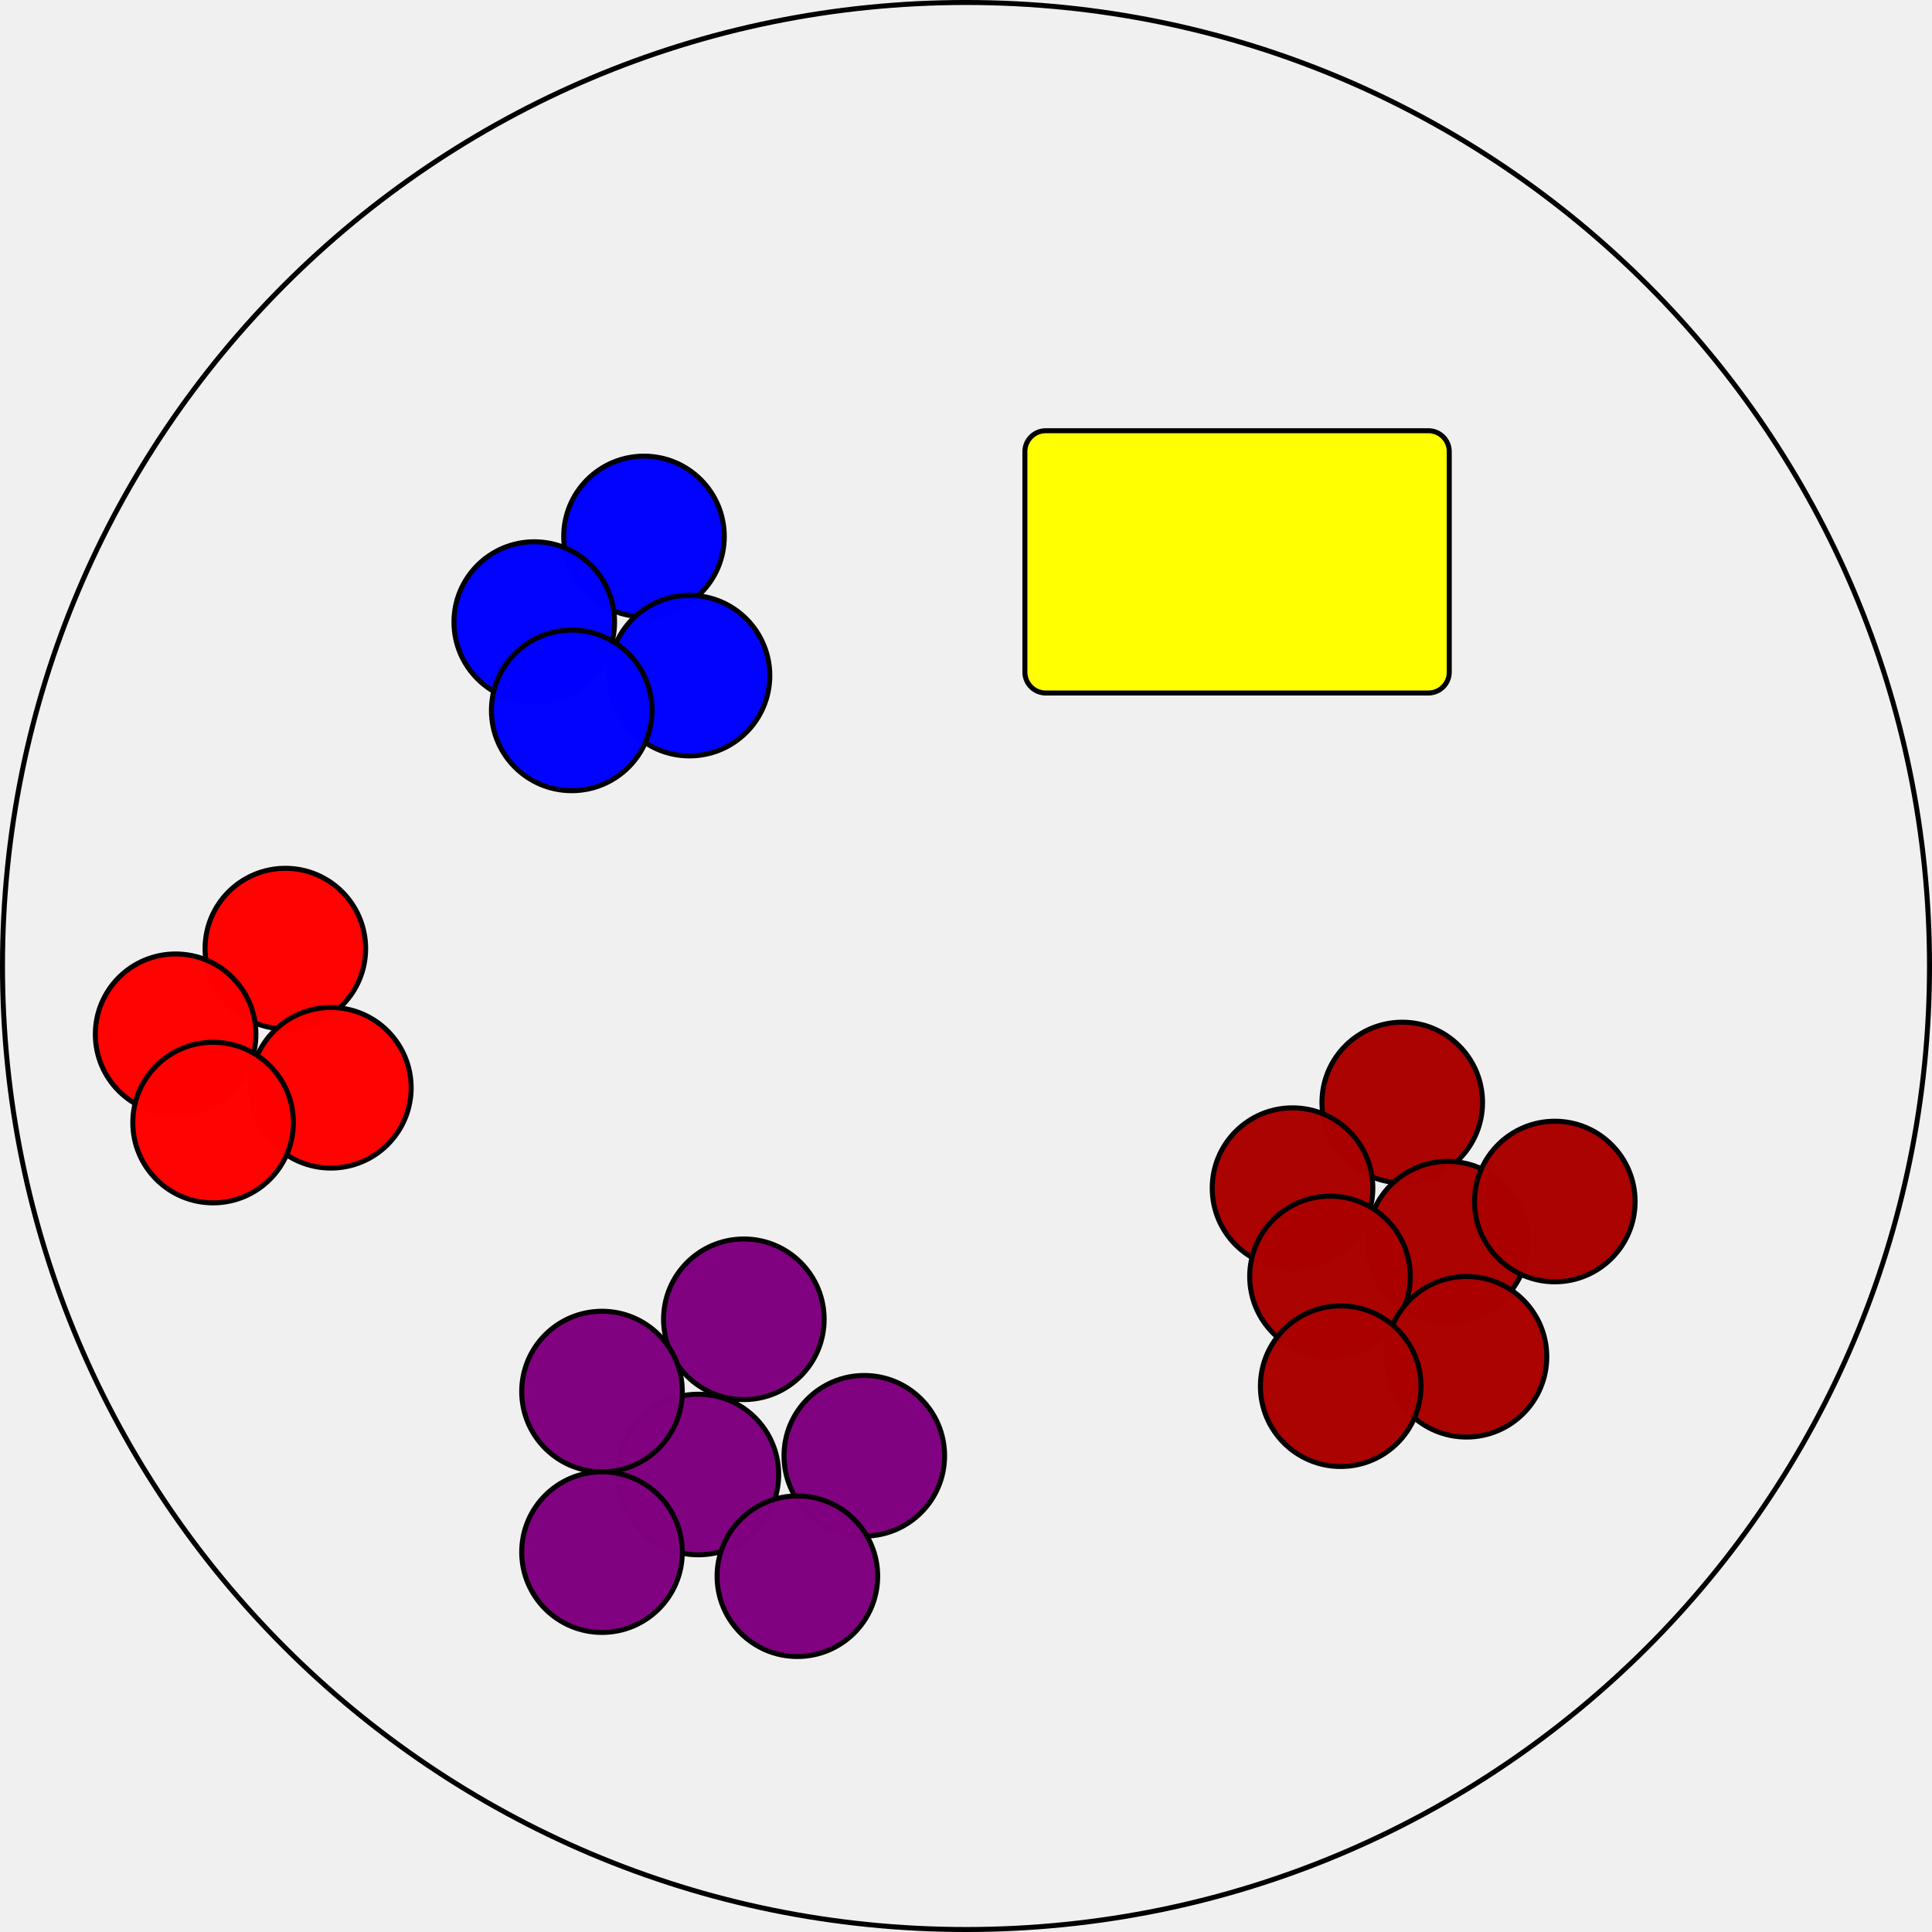
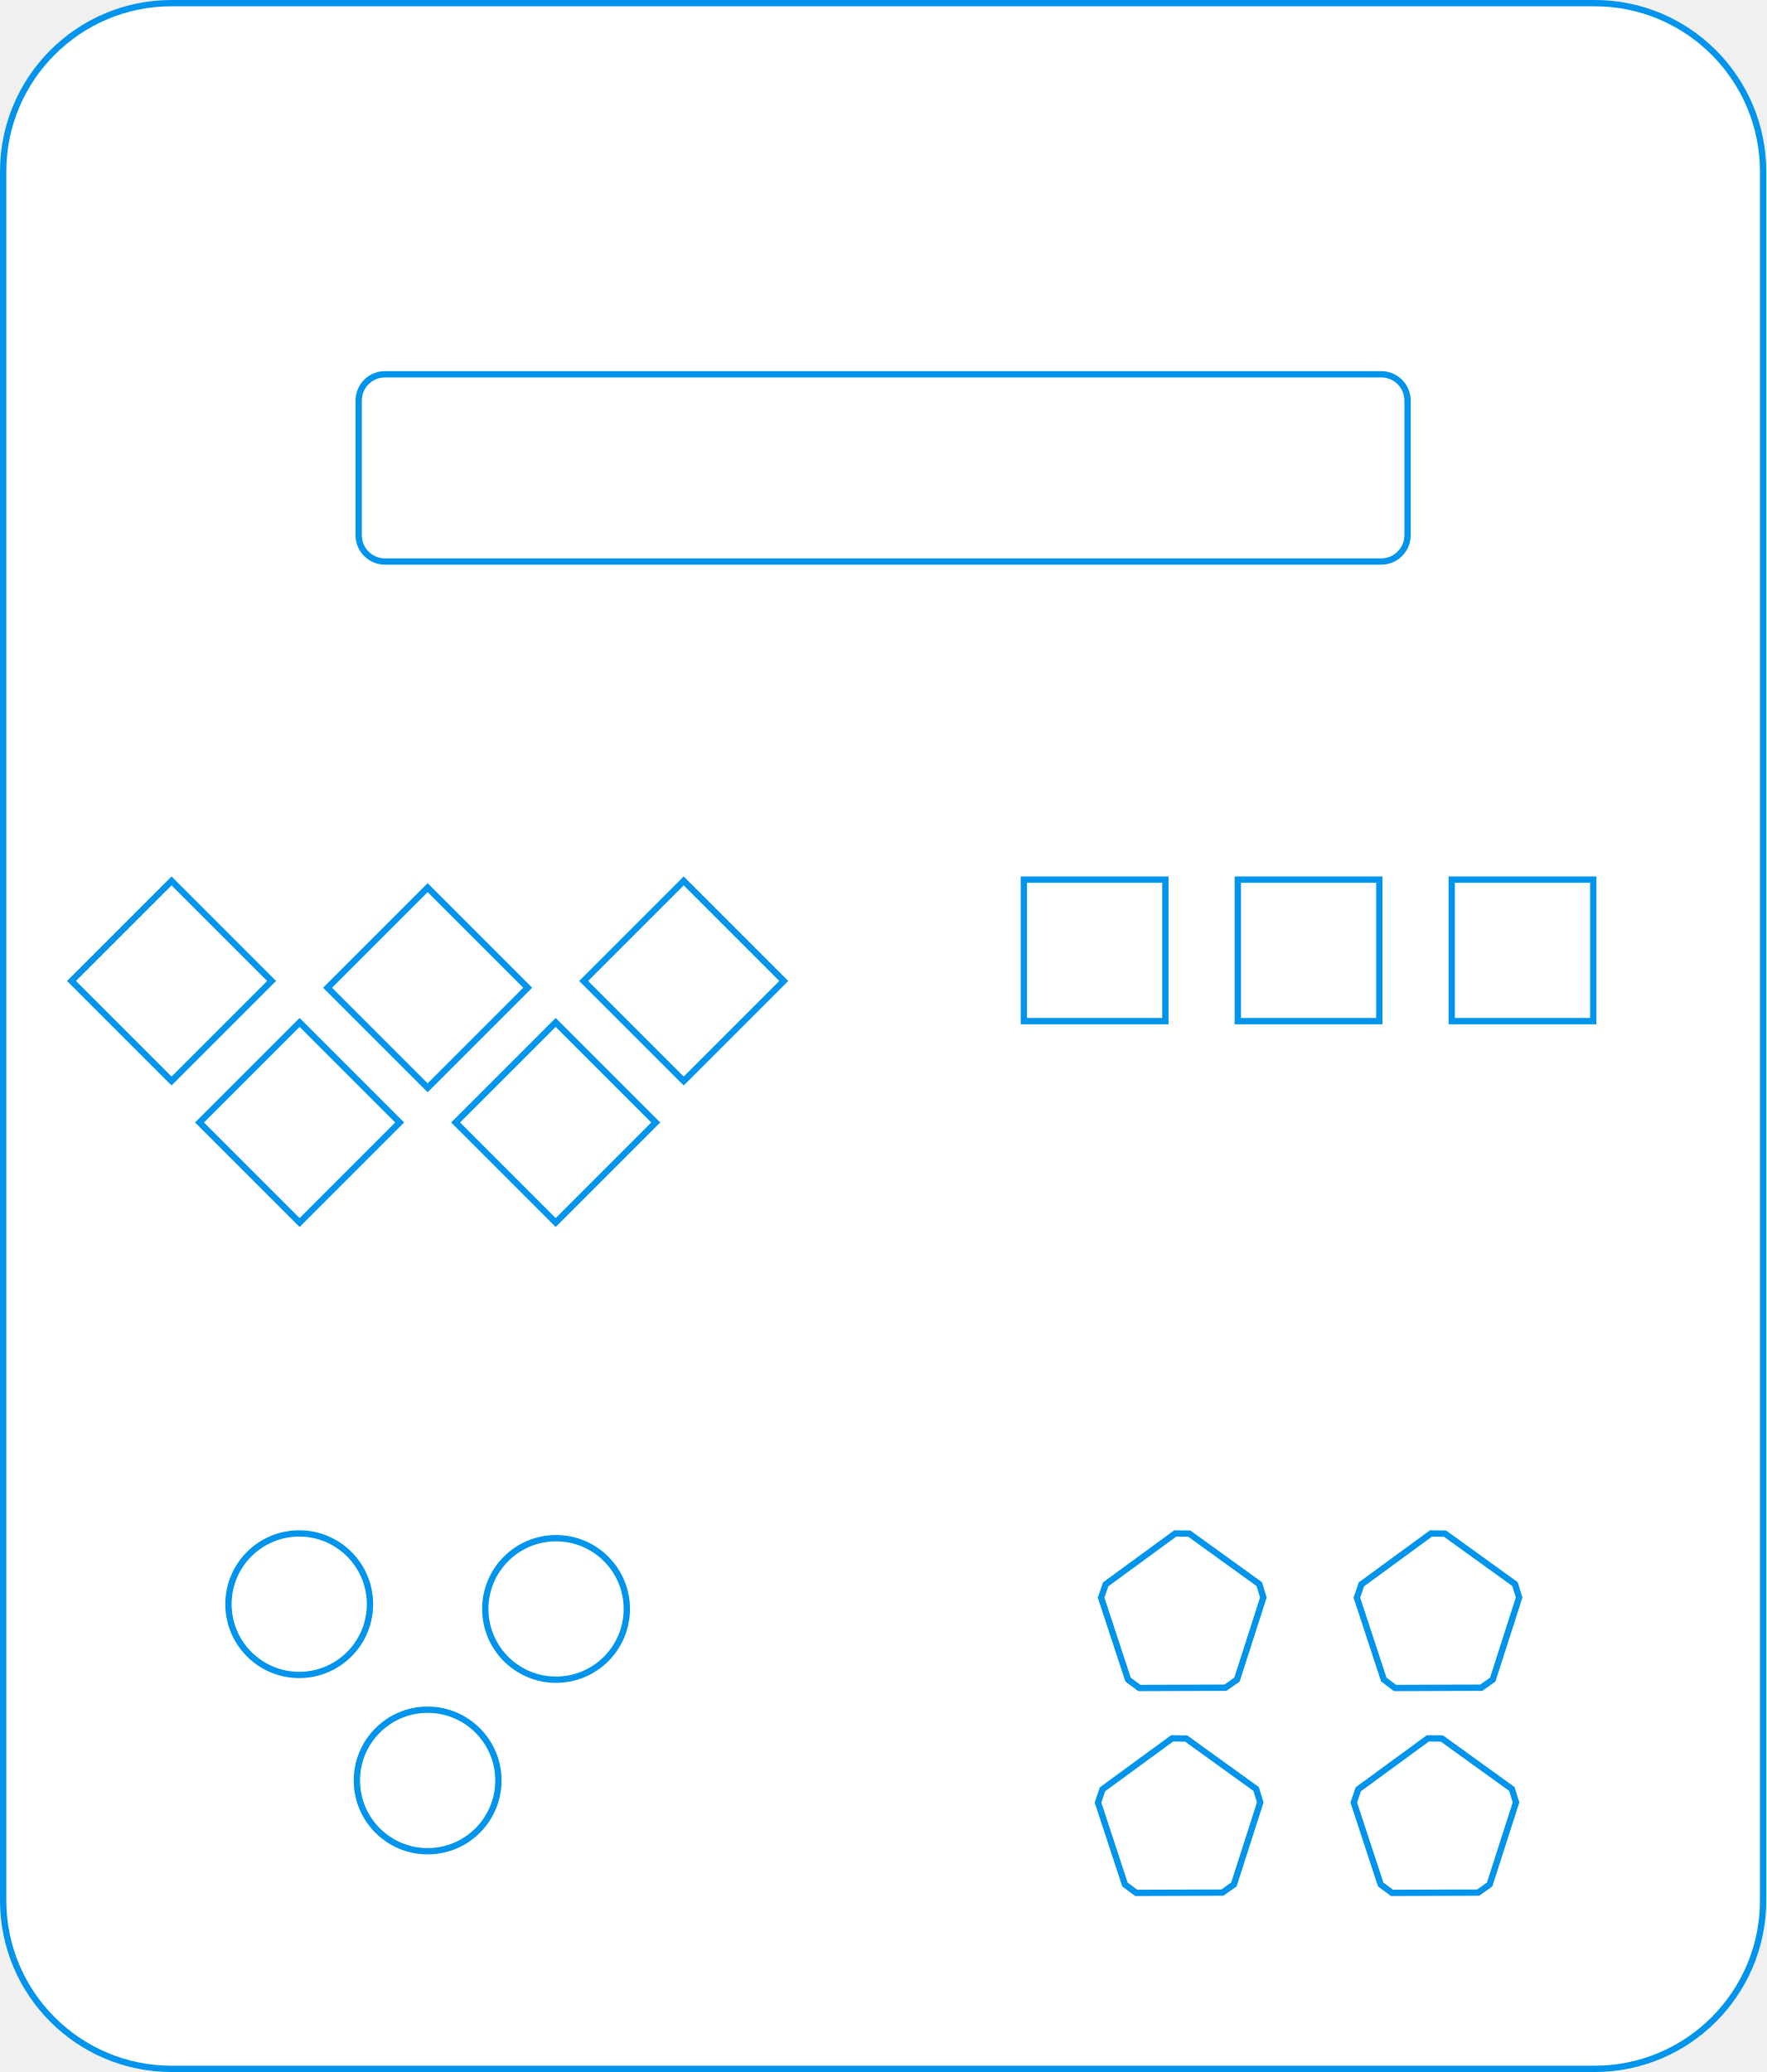
- <svg xmlns="http://www.w3.org/2000/svg" xmlns:ns1="http://www.openswatchbook.org/uri/2009/osb" width="136.424mm" height="136.424mm" viewBox="0 0 136.424 136.424" version="1.1" id="svg8">
+ <svg xmlns="http://www.w3.org/2000/svg" xmlns:ns1="http://www.openswatchbook.org/uri/2009/osb" width="99.071mm" height="116.222mm" viewBox="0 0 99.071 116.222" version="1.1" id="svg8">
  <defs id="defs2">
    <linearGradient id="linearGradient1118" ns1:paint="gradient">
      <stop style="stop-color:#0000ff;stop-opacity:1;" offset="0" id="stop1114" />
      <stop style="stop-color:#0000ff;stop-opacity:0;" offset="1" id="stop1116" />
    </linearGradient>
-     <meshgradient id="meshgradient2620" gradientUnits="userSpaceOnUse" x="57.725" y="35.713">
-       <meshrow id="meshrow2622">
-         <meshpatch id="meshpatch2624">
-           <stop path="c 26.57,-26.57  69.647,-26.57  96.217,0" style="stop-color:#ffffff;stop-opacity:1" id="stop2626" />
-           <stop path="c 26.57,26.57  26.57,69.647  0,96.217" style="stop-color:#008000;stop-opacity:1" id="stop2628" />
-           <stop path="c -26.57,26.57  -69.647,26.57  -96.217,2.84217e-14" style="stop-color:#ffffff;stop-opacity:1" id="stop2630" />
-           <stop path="c -26.57,-26.57  -26.57,-69.647  -1.42109e-14,-96.217" style="stop-color:#008000;stop-opacity:1" id="stop2632" />
-         </meshpatch>
-       </meshrow>
-     </meshgradient>
  </defs>
-   <g id="layer1" transform="translate(-37.62123,-15.60932)">
-     <circle style="opacity:1;fill:url(#meshgradient2620);fill-opacity:1;stroke:#000000;stroke-width:0.353;stroke-linecap:square;stroke-linejoin:round;stroke-miterlimit:4;stroke-dasharray:none;stroke-dashoffset:0;stroke-opacity:1" id="path817" cx="105.833" cy="83.821" r="68.036" />
-     <circle style="opacity:1;fill:#800080;fill-opacity:0.992;stroke:#000000;stroke-width:0.353;stroke-linecap:square;stroke-linejoin:round;stroke-miterlimit:4;stroke-dasharray:none;stroke-dashoffset:0;stroke-opacity:1" id="path819-3" cx="90.147" cy="108.768" r="5.67" />
-     <circle style="opacity:1;fill:#800080;fill-opacity:0.992;stroke:#000000;stroke-width:0.353;stroke-linecap:square;stroke-linejoin:round;stroke-miterlimit:4;stroke-dasharray:none;stroke-dashoffset:0;stroke-opacity:1" id="path819-3-6" cx="98.652" cy="118.406" r="5.67" />
-     <circle style="opacity:1;fill:#800080;fill-opacity:0.992;stroke:#000000;stroke-width:0.353;stroke-linecap:square;stroke-linejoin:round;stroke-miterlimit:4;stroke-dasharray:none;stroke-dashoffset:0;stroke-opacity:1" id="path819-3-7" cx="86.935" cy="119.729" r="5.67" />
-     <circle style="opacity:1;fill:#800080;fill-opacity:0.992;stroke:#000000;stroke-width:0.353;stroke-linecap:square;stroke-linejoin:round;stroke-miterlimit:4;stroke-dasharray:none;stroke-dashoffset:0;stroke-opacity:1" id="path819-3-5" cx="93.927" cy="126.911" r="5.67" />
-     <circle style="opacity:1;fill:#800080;fill-opacity:0.992;stroke:#000000;stroke-width:0.353;stroke-linecap:square;stroke-linejoin:round;stroke-miterlimit:4;stroke-dasharray:none;stroke-dashoffset:0;stroke-opacity:1" id="path819-3-3" cx="80.131" cy="113.871" r="5.67" />
-     <circle style="opacity:1;fill:#800080;fill-opacity:0.992;stroke:#000000;stroke-width:0.353;stroke-linecap:square;stroke-linejoin:round;stroke-miterlimit:4;stroke-dasharray:none;stroke-dashoffset:0;stroke-opacity:1" id="path819-3-56" cx="80.131" cy="125.21" r="5.67" />
-     <circle style="opacity:1;fill:#aa0000;fill-opacity:0.992;stroke:#000000;stroke-width:0.353;stroke-linecap:square;stroke-linejoin:round;stroke-miterlimit:4;stroke-dasharray:none;stroke-dashoffset:0;stroke-opacity:1" id="path819-3-2" cx="136.638" cy="93.46" r="5.67" />
-     <circle style="opacity:1;fill:#aa0000;fill-opacity:0.992;stroke:#000000;stroke-width:0.353;stroke-linecap:square;stroke-linejoin:round;stroke-miterlimit:4;stroke-dasharray:none;stroke-dashoffset:0;stroke-opacity:1" id="path819-3-9" cx="128.89" cy="99.507" r="5.67" />
-     <circle style="opacity:1;fill:#aa0000;fill-opacity:0.992;stroke:#000000;stroke-width:0.353;stroke-linecap:square;stroke-linejoin:round;stroke-miterlimit:4;stroke-dasharray:none;stroke-dashoffset:0;stroke-opacity:1" id="path819-3-1" cx="139.851" cy="103.287" r="5.67" />
-     <circle style="opacity:1;fill:#aa0000;fill-opacity:0.992;stroke:#000000;stroke-width:0.353;stroke-linecap:square;stroke-linejoin:round;stroke-miterlimit:4;stroke-dasharray:none;stroke-dashoffset:0;stroke-opacity:1" id="path819-3-27" cx="131.536" cy="105.744" r="5.67" />
-     <circle style="opacity:1;fill:#aa0000;fill-opacity:0.992;stroke:#000000;stroke-width:0.353;stroke-linecap:square;stroke-linejoin:round;stroke-miterlimit:4;stroke-dasharray:none;stroke-dashoffset:0;stroke-opacity:1" id="path819-3-0" cx="141.174" cy="111.414" r="5.67" />
-     <circle style="opacity:1;fill:#aa0000;fill-opacity:0.992;stroke:#000000;stroke-width:0.353;stroke-linecap:square;stroke-linejoin:round;stroke-miterlimit:4;stroke-dasharray:none;stroke-dashoffset:0;stroke-opacity:1" id="path819-3-93" cx="147.411" cy="100.452" r="5.67" />
-     <circle style="opacity:1;fill:#aa0000;fill-opacity:0.992;stroke:#000000;stroke-width:0.353;stroke-linecap:square;stroke-linejoin:round;stroke-miterlimit:4;stroke-dasharray:none;stroke-dashoffset:0;stroke-opacity:1" id="path819-3-60" cx="132.292" cy="113.493" r="5.67" />
-     <flowRoot transform="matrix(0.2645833,0,0,0.2645833,15.43863,23.9776)" xml:space="preserve" id="flowRoot950-2" style="font-style:normal;font-weight:normal;font-size:15px;line-height:25px;font-family:Sans;letter-spacing:0px;word-spacing:0px;fill:#000000;fill-opacity:1;stroke:none;stroke-width:1px;stroke-linecap:butt;stroke-linejoin:miter;stroke-opacity:1">
-       <flowRegion id="flowRegion952-0">
-         <rect id="rect954-2" width="107.143" height="48.571" x="252.857" y="265.377" />
-       </flowRegion>
-       <flowPara id="flowPara982">Nodes</flowPara>
-     </flowRoot>
-     <flowRoot transform="matrix(0.2645833,0,0,0.2645833,61.72595,8.858554)" xml:space="preserve" id="flowRoot950-2-7" style="font-style:normal;font-weight:normal;font-size:15px;line-height:25px;font-family:Sans;letter-spacing:0px;word-spacing:0px;fill:#000000;fill-opacity:1;stroke:none;stroke-width:1px;stroke-linecap:butt;stroke-linejoin:miter;stroke-opacity:1">
-       <flowRegion id="flowRegion952-0-5">
-         <rect id="rect954-2-9" width="107.143" height="48.571" x="252.857" y="265.377" />
-       </flowRegion>
-       <flowPara id="flowPara982-2">Elements</flowPara>
-     </flowRoot>
-     <flowRoot transform="matrix(0.2645833,0,0,0.2645833,26.09756,-48.21585)" xml:space="preserve" id="flowRoot950-28" style="font-style:normal;font-weight:normal;font-size:15px;line-height:25px;font-family:Sans;letter-spacing:0px;word-spacing:0px;fill:#000000;fill-opacity:1;stroke:none;stroke-width:1px;stroke-linecap:butt;stroke-linejoin:miter;stroke-opacity:1">
+   <g id="layer1" transform="translate(-44.66112,-16.74409)">
+     <rect style="fill:#ffffff;stroke:#0094ec;stroke-width:0.353;stroke-miterlimit:4;stroke-dasharray:none;stroke-opacity:1" id="rect879" width="98.719" height="115.87" x="44.838" y="16.92" ry="9.449" />
+     <flowRoot transform="matrix(0.2645833,0,0,0.2645833,15.51269,-48.21585)" xml:space="preserve" id="flowRoot950-28" style="font-style:normal;font-weight:normal;font-size:15px;line-height:25px;font-family:Sans;letter-spacing:0px;word-spacing:0px;fill:#000000;fill-opacity:1;stroke:none;stroke-width:1px;stroke-linecap:butt;stroke-linejoin:miter;stroke-opacity:1">
      <flowRegion id="flowRegion952-9">
        <rect id="rect954-7" width="107.143" height="48.571" x="252.857" y="265.377" />
      </flowRegion>
      <flowPara id="flowPara956-3" style="font-size:24px">System</flowPara>
    </flowRoot>
-     <circle style="opacity:1;fill:#ff0000;fill-opacity:0.992;stroke:#000000;stroke-width:0.353;stroke-linecap:square;stroke-linejoin:round;stroke-miterlimit:4;stroke-dasharray:none;stroke-dashoffset:0;stroke-opacity:1" id="path819-3-2-6" cx="57.771" cy="82.593" r="5.67" />
-     <circle style="opacity:1;fill:#ff0000;fill-opacity:0.992;stroke:#000000;stroke-width:0.353;stroke-linecap:square;stroke-linejoin:round;stroke-miterlimit:4;stroke-dasharray:none;stroke-dashoffset:0;stroke-opacity:1" id="path819-3-9-2" cx="50.023" cy="88.641" r="5.67" />
-     <circle style="opacity:1;fill:#ff0000;fill-opacity:0.992;stroke:#000000;stroke-width:0.353;stroke-linecap:square;stroke-linejoin:round;stroke-miterlimit:4;stroke-dasharray:none;stroke-dashoffset:0;stroke-opacity:1" id="path819-3-1-6" cx="60.984" cy="92.42" r="5.67" />
-     <circle style="opacity:1;fill:#ff0000;fill-opacity:0.992;stroke:#000000;stroke-width:0.353;stroke-linecap:square;stroke-linejoin:round;stroke-miterlimit:4;stroke-dasharray:none;stroke-dashoffset:0;stroke-opacity:1" id="path819-3-27-1" cx="52.669" cy="94.877" r="5.67" />
-     <flowRoot xml:space="preserve" id="flowRoot950" style="font-style:normal;font-weight:normal;font-size:15px;line-height:25px;font-family:Sans;letter-spacing:0px;word-spacing:0px;fill:#000000;fill-opacity:1;stroke:none;stroke-width:1px;stroke-linecap:butt;stroke-linejoin:miter;stroke-opacity:1" transform="matrix(0.2645833,0,0,0.2645833,-15.55591,-1.039433)">
-       <flowRegion id="flowRegion952">
-         <rect id="rect954" width="107.143" height="48.571" x="252.857" y="265.377" />
-       </flowRegion>
-       <flowPara id="flowPara956">Drivers</flowPara>
-     </flowRoot>
-     <circle style="opacity:1;fill:#0000ff;fill-opacity:0.992;stroke:#000000;stroke-width:0.353;stroke-linecap:square;stroke-linejoin:round;stroke-miterlimit:4;stroke-dasharray:none;stroke-dashoffset:0;stroke-opacity:1" id="path819-3-2-6-6" cx="83.096" cy="53.489" r="5.67" />
-     <circle style="opacity:1;fill:#0000ff;fill-opacity:0.992;stroke:#000000;stroke-width:0.353;stroke-linecap:square;stroke-linejoin:round;stroke-miterlimit:4;stroke-dasharray:none;stroke-dashoffset:0;stroke-opacity:1" id="path819-3-9-2-1" cx="75.347" cy="59.536" r="5.67" />
-     <circle style="opacity:1;fill:#0000ff;fill-opacity:0.992;stroke:#000000;stroke-width:0.353;stroke-linecap:square;stroke-linejoin:round;stroke-miterlimit:4;stroke-dasharray:none;stroke-dashoffset:0;stroke-opacity:1" id="path819-3-1-6-2" cx="86.309" cy="63.316" r="5.67" />
-     <circle style="opacity:1;fill:#0000ff;fill-opacity:0.992;stroke:#000000;stroke-width:0.353;stroke-linecap:square;stroke-linejoin:round;stroke-miterlimit:4;stroke-dasharray:none;stroke-dashoffset:0;stroke-opacity:1" id="path819-3-27-1-9" cx="77.993" cy="65.773" r="5.67" />
-     <flowRoot xml:space="preserve" id="flowRoot950-3" style="font-style:normal;font-weight:normal;font-size:15px;line-height:25px;font-family:Sans;letter-spacing:0px;word-spacing:0px;fill:#000000;fill-opacity:1;stroke:none;stroke-width:1px;stroke-linecap:butt;stroke-linejoin:miter;stroke-opacity:1" transform="matrix(0.2645833,0,0,0.2645833,7.954209,-29.53884)">
-       <flowRegion id="flowRegion952-1">
-         <rect id="rect954-9" width="107.143" height="48.571" x="252.857" y="265.377" />
-       </flowRegion>
-       <flowPara id="flowPara956-4">Problems</flowPara>
-     </flowRoot>
-     <rect style="opacity:1;fill:#ffff00;fill-opacity:0.992;stroke:#000000;stroke-width:0.353;stroke-linecap:square;stroke-linejoin:round;stroke-miterlimit:4;stroke-dasharray:none;stroke-dashoffset:0;stroke-opacity:1" id="rect1104" width="29.967" height="18.521" x="109.991" y="46.024" ry="1.475" />
-     <flowRoot xml:space="preserve" id="flowRoot1090" style="font-style:normal;font-weight:normal;font-size:15px;line-height:25px;font-family:Sans;letter-spacing:0px;word-spacing:0px;fill:#000000;fill-opacity:1;stroke:none;stroke-width:1px;stroke-linecap:butt;stroke-linejoin:miter;stroke-opacity:1" transform="matrix(0.2645833,0,0,0.2645833,14.36309,14.74107)">
-       <flowRegion id="flowRegion1092">
-         <rect id="rect1094" width="195.714" height="187.143" x="388.571" y="129.663" />
-       </flowRegion>
-       <flowPara id="flowPara1096">Control</flowPara>
-       <flowPara id="flowPara1100">Data</flowPara>
-       <flowPara id="flowPara1098" />
-     </flowRoot>
+     <g id="g1010" transform="translate(-14.69983,-33.40869)">
+       <rect ry="1.475" y="71.147" x="79.48" height="10.503" width="58.832" id="rect1104" style="opacity:1;fill:#ffffff;fill-opacity:0.992;stroke:#0094ec;stroke-width:0.353;stroke-linecap:square;stroke-linejoin:round;stroke-miterlimit:4;stroke-dasharray:none;stroke-dashoffset:0;stroke-opacity:1" />
+       <flowRoot transform="matrix(0.2645833,0,0,0.2645833,-5.816486,39.32987)" style="font-style:normal;font-weight:normal;font-size:15px;line-height:25px;font-family:Sans;letter-spacing:0px;word-spacing:0px;fill:#000000;fill-opacity:1;stroke:none;stroke-width:1px;stroke-linecap:butt;stroke-linejoin:miter;stroke-opacity:1" id="flowRoot1090" xml:space="preserve">
+         <flowRegion id="flowRegion1092">
+           <rect y="129.663" x="388.571" height="26.529" width="100.76" id="rect1094" />
+         </flowRegion>
+         <flowPara id="flowPara1100">Control Data</flowPara>
+         <flowPara id="flowPara1098" />
+       </flowRoot>
+     </g>
+     <g id="g1064">
+       <flowRoot transform="matrix(0.2645833,0,0,0.2645833,41.91049,-14.04393)" style="font-style:normal;font-weight:normal;font-size:15px;line-height:25px;font-family:Sans;letter-spacing:0px;word-spacing:0px;fill:#000000;fill-opacity:1;stroke:none;stroke-width:1px;stroke-linecap:butt;stroke-linejoin:miter;stroke-opacity:1" id="flowRoot950-3" xml:space="preserve">
+         <flowRegion id="flowRegion952-1">
+           <rect y="265.377" x="252.857" height="48.571" width="107.143" id="rect954-9" />
+         </flowRegion>
+         <flowPara id="flowPara956-4">Problems</flowPara>
+       </flowRoot>
+       <g transform="translate(-4.7625,-3.265054)" id="g1022">
+         <rect style="fill:#ffffff;stroke:#0094ec;stroke-width:0.353;stroke-miterlimit:4;stroke-dasharray:none;stroke-opacity:1" id="rect881" width="7.938" height="7.938" x="106.853" y="69.348" ry="0" />
+         <rect style="fill:#ffffff;stroke:#0094ec;stroke-width:0.353;stroke-miterlimit:4;stroke-dasharray:none;stroke-opacity:1" id="rect881-3" width="7.938" height="7.938" x="118.854" y="69.348" ry="0" />
+         <rect style="fill:#ffffff;stroke:#0094ec;stroke-width:0.353;stroke-miterlimit:4;stroke-dasharray:none;stroke-opacity:1" id="rect881-6" width="7.938" height="7.938" x="130.854" y="69.348" ry="0" />
+       </g>
+     </g>
+     <g id="g1076">
+       <flowRoot transform="matrix(0.2645833,0,0,0.2645833,-5.494022,-14.04393)" style="font-style:normal;font-weight:normal;font-size:15px;line-height:25px;font-family:Sans;letter-spacing:0px;word-spacing:0px;fill:#000000;fill-opacity:1;stroke:none;stroke-width:1px;stroke-linecap:butt;stroke-linejoin:miter;stroke-opacity:1" id="flowRoot950" xml:space="preserve">
+         <flowRegion id="flowRegion952">
+           <rect y="265.377" x="252.857" height="48.571" width="107.143" id="rect954" />
+         </flowRegion>
+         <flowPara id="flowPara956">Drivers</flowPara>
+       </flowRoot>
+       <g id="g1017">
+         <rect style="fill:#ffffff;stroke:#0094ec;stroke-width:0.353;stroke-miterlimit:4;stroke-dasharray:none;stroke-opacity:1" id="rect881-7" width="7.938" height="7.938" x="-16.332" y="85.164" ry="0" transform="rotate(-45)" />
+         <rect style="fill:#ffffff;stroke:#0094ec;stroke-width:0.353;stroke-miterlimit:4;stroke-dasharray:none;stroke-opacity:1" id="rect881-7-5" width="7.938" height="7.938" x="-6.443" y="95.588" ry="0" transform="rotate(-45)" />
+         <rect style="fill:#ffffff;stroke:#0094ec;stroke-width:0.353;stroke-miterlimit:4;stroke-dasharray:none;stroke-opacity:1" id="rect881-7-3" width="7.938" height="7.938" x="3.981" y="105.477" ry="0" transform="rotate(-45)" />
+         <rect style="fill:#ffffff;stroke:#0094ec;stroke-width:0.353;stroke-miterlimit:4;stroke-dasharray:none;stroke-opacity:1" id="rect881-7-56" width="7.938" height="7.938" x="-16.866" y="95.855" ry="0" transform="rotate(-45)" />
+         <rect style="fill:#ffffff;stroke:#0094ec;stroke-width:0.353;stroke-miterlimit:4;stroke-dasharray:none;stroke-opacity:1" id="rect881-7-2" width="7.938" height="7.938" x="-6.71" y="106.011" ry="0" transform="rotate(-45)" />
+       </g>
+     </g>
+     <g id="g1043" transform="translate(2.211117)">
+       <flowRoot style="font-style:normal;font-weight:normal;font-size:15px;line-height:25px;font-family:Sans;letter-spacing:0px;word-spacing:0px;fill:#000000;fill-opacity:1;stroke:none;stroke-width:1px;stroke-linecap:butt;stroke-linejoin:miter;stroke-opacity:1" id="flowRoot950-2" xml:space="preserve" transform="matrix(0.2645833,0,0,0.2645833,-6.774963,23.21704)">
+         <flowRegion id="flowRegion952-0">
+           <rect y="265.377" x="252.857" height="48.571" width="107.143" id="rect954-2" />
+         </flowRegion>
+         <flowPara id="flowPara982">Nodes</flowPara>
+       </flowRoot>
+       <g transform="translate(0,-1.731436)" id="g1027">
+         <rect style="fill:#ffffff;stroke:#0094ec;stroke-width:0.353;stroke-miterlimit:4;stroke-dasharray:none;stroke-opacity:1" id="rect881-9" width="7.938" height="7.938" x="55.265" y="104.488" ry="3.969" />
+         <rect style="fill:#ffffff;stroke:#0094ec;stroke-width:0.353;stroke-miterlimit:4;stroke-dasharray:none;stroke-opacity:1" id="rect881-3-1" width="7.938" height="7.938" x="69.671" y="104.755" ry="3.969" />
+         <rect style="fill:#ffffff;stroke:#0094ec;stroke-width:0.353;stroke-miterlimit:4;stroke-dasharray:none;stroke-opacity:1" id="rect881-6-2" width="7.938" height="7.938" x="62.468" y="114.377" ry="3.969" />
+       </g>
+     </g>
+     <g id="g1054" transform="translate(-0.9895503)">
+       <flowRoot style="font-style:normal;font-weight:normal;font-size:15px;line-height:25px;font-family:Sans;letter-spacing:0px;word-spacing:0px;fill:#000000;fill-opacity:1;stroke:none;stroke-width:1px;stroke-linecap:butt;stroke-linejoin:miter;stroke-opacity:1" id="flowRoot950-2-7" xml:space="preserve" transform="matrix(0.2645833,0,0,0.2645833,42.7954,23.21704)">
+         <flowRegion id="flowRegion952-0-5">
+           <rect y="265.377" x="252.857" height="48.571" width="107.143" id="rect954-2-9" />
+         </flowRegion>
+         <flowPara id="flowPara982-2">Elements</flowPara>
+       </flowRoot>
+       <g transform="translate(-4.7625)" id="g1033">
+         <path style="fill:#ffffff;stroke:#0094ec;stroke-width:0.353;stroke-miterlimit:4;stroke-dasharray:none;stroke-opacity:1" id="path973" d="m 121.277,106.35 -1.479,4.605 -0.643,0.455 -4.837,0.016 -0.631,-0.471 -1.51,-4.595 0.253,-0.746 3.904,-2.856 0.788,0.01 3.923,2.83 z" />
+         <path style="fill:#ffffff;stroke:#0094ec;stroke-width:0.353;stroke-miterlimit:4;stroke-dasharray:none;stroke-opacity:1" id="path973-7" d="m 135.623,106.35 -1.479,4.605 -0.643,0.455 -4.837,0.016 -0.631,-0.471 -1.51,-4.595 0.253,-0.746 3.904,-2.856 0.788,0.01 3.923,2.83 z" />
+         <path style="fill:#ffffff;stroke:#0094ec;stroke-width:0.353;stroke-miterlimit:4;stroke-dasharray:none;stroke-opacity:1" id="path973-0" d="m 121.103,117.843 -1.479,4.605 -0.643,0.455 -4.837,0.016 -0.631,-0.471 -1.51,-4.595 0.253,-0.746 3.904,-2.856 0.788,0.01 3.923,2.83 z" />
+         <path style="fill:#ffffff;stroke:#0094ec;stroke-width:0.353;stroke-miterlimit:4;stroke-dasharray:none;stroke-opacity:1" id="path973-9" d="m 135.449,117.843 -1.479,4.605 -0.643,0.455 -4.837,0.016 -0.631,-0.471 -1.51,-4.595 0.253,-0.746 3.904,-2.856 0.788,0.01 3.923,2.83 z" />
+       </g>
+     </g>
  </g>
</svg>
